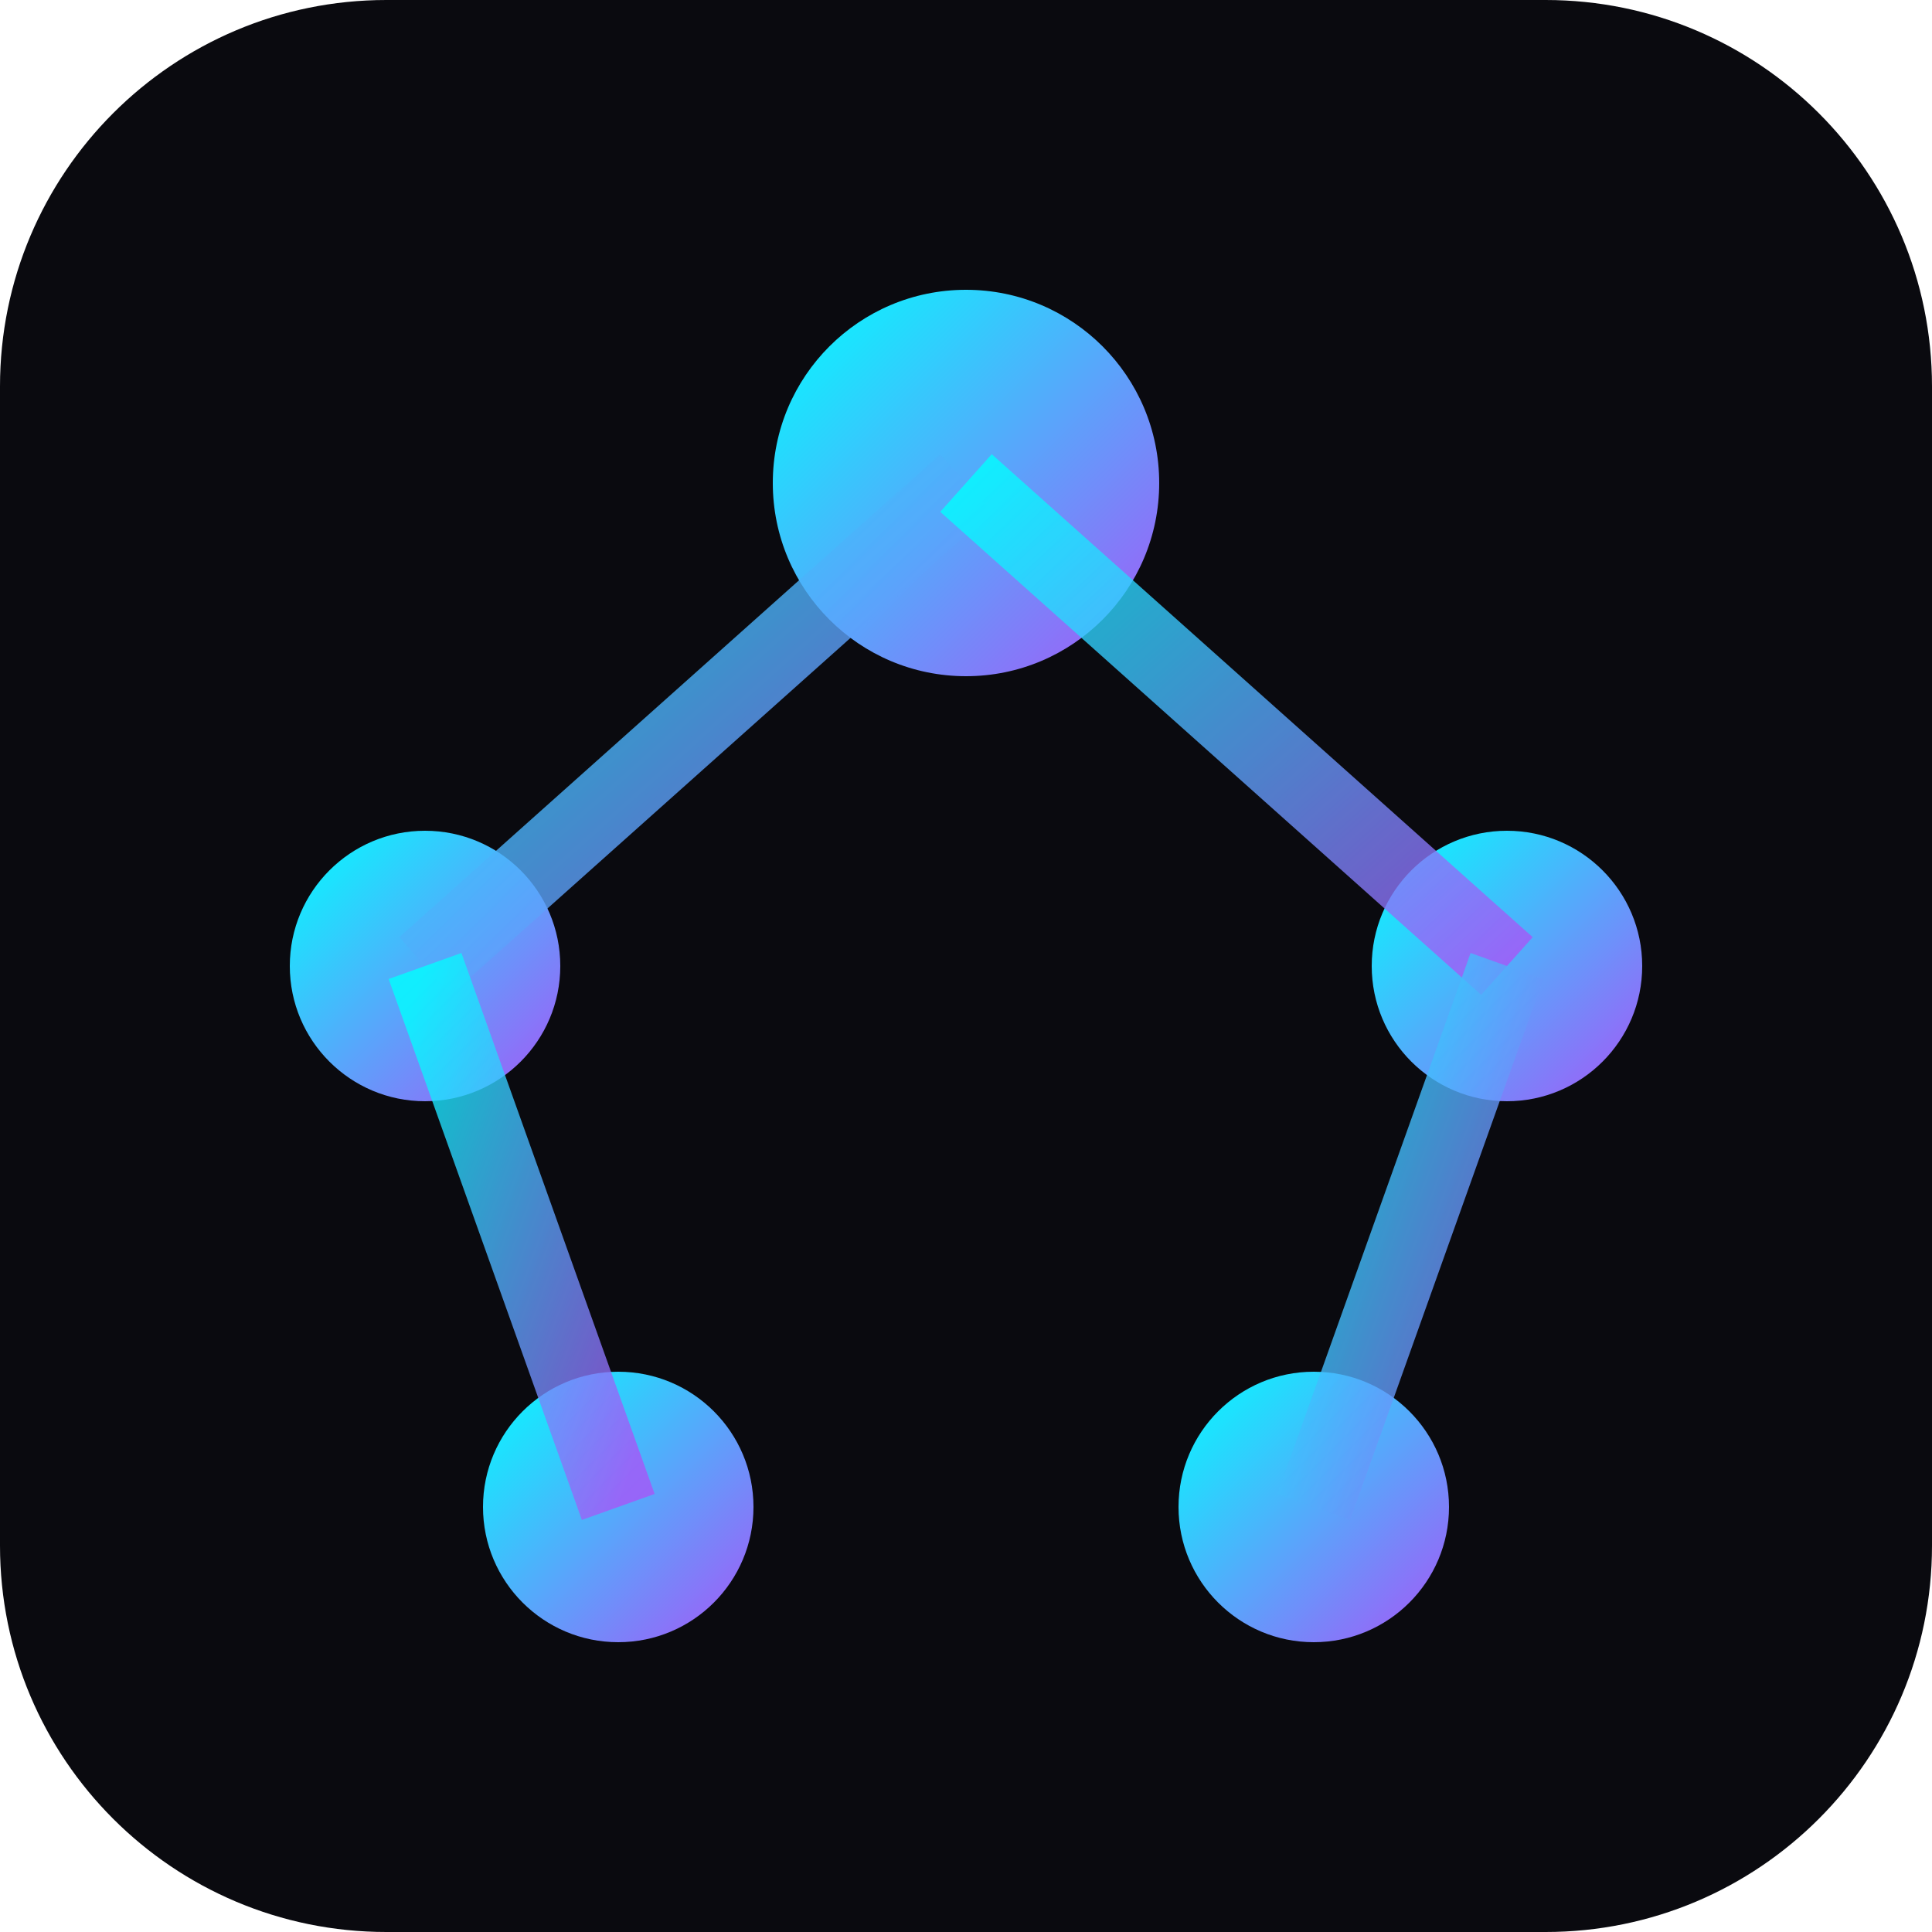
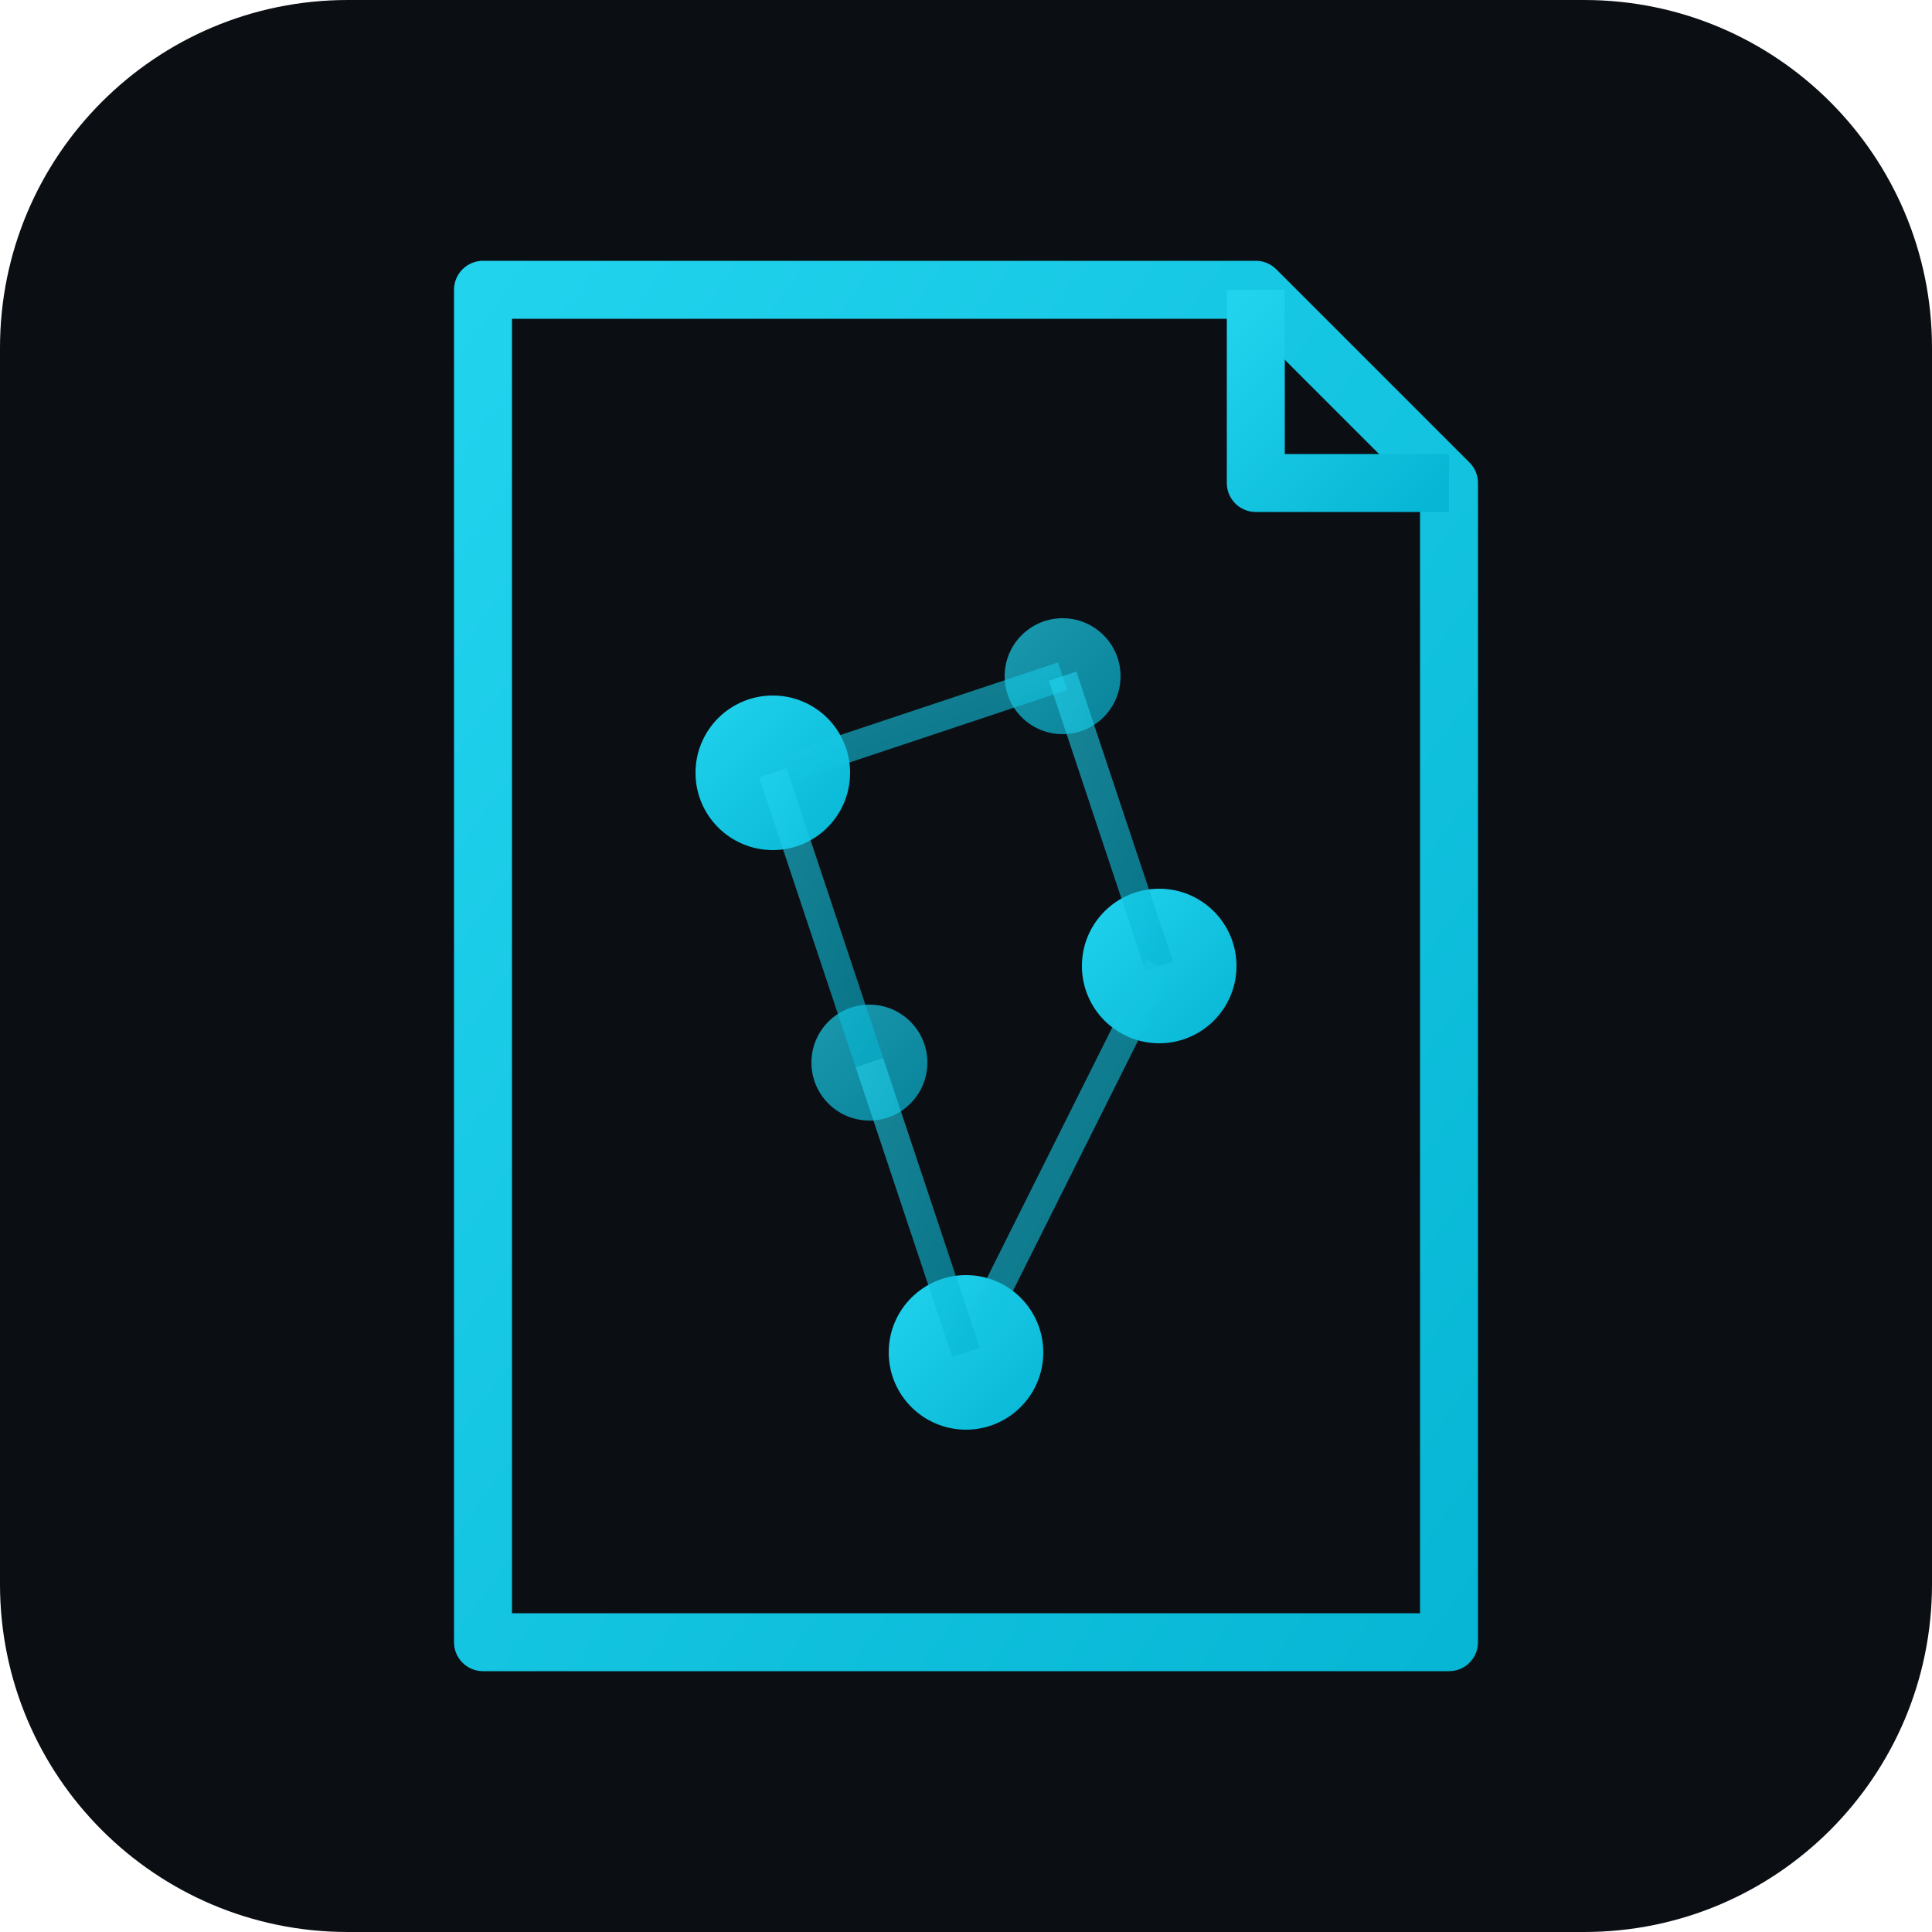
<svg xmlns="http://www.w3.org/2000/svg" viewBox="0 0 100 100">
  <defs>
    <linearGradient id="grad" x1="0%" y1="0%" x2="100%" y2="100%">
-       <stop offset="0%" style="stop-color:#00FFFF;stop-opacity:1" />
-       <stop offset="100%" style="stop-color:#A855F7;stop-opacity:1" />
+       <stop offset="0%" style="stop-color:#22D3EE;stop-opacity:1" />
+       <stop offset="100%" style="stop-color:#06B6D4;stop-opacity:1" />
    </linearGradient>
  </defs>
-   <rect width="100" height="100" rx="20" fill="#0A0A0F" />
-   <circle cx="50" cy="25" r="10" fill="url(#grad)" />
-   <circle cx="22" cy="50" r="7" fill="url(#grad)" />
-   <circle cx="78" cy="50" r="7" fill="url(#grad)" />
-   <circle cx="32" cy="78" r="7" fill="url(#grad)" />
-   <circle cx="68" cy="78" r="7" fill="url(#grad)" />
-   <line x1="50" y1="25" x2="22" y2="50" stroke="url(#grad)" stroke-width="4" opacity="0.8" />
-   <line x1="50" y1="25" x2="78" y2="50" stroke="url(#grad)" stroke-width="4" opacity="0.8" />
-   <line x1="22" y1="50" x2="32" y2="78" stroke="url(#grad)" stroke-width="4" opacity="0.8" />
-   <line x1="78" y1="50" x2="68" y2="78" stroke="url(#grad)" stroke-width="4" opacity="0.8" />
+   <rect width="100" height="100" rx="18" fill="#0B0F14" />
+   <path d="M25 15 L65 15 L75 25 L75 85 L25 85 Z" fill="none" stroke="url(#grad)" stroke-width="3" stroke-linejoin="round" />
+   <path d="M65 15 L65 25 L75 25" fill="none" stroke="url(#grad)" stroke-width="3" stroke-linejoin="round" />
+   <circle cx="40" cy="40" r="4" fill="url(#grad)" />
+   <circle cx="55" cy="35" r="3" fill="url(#grad)" opacity="0.7" />
+   <circle cx="60" cy="50" r="4" fill="url(#grad)" />
+   <circle cx="45" cy="55" r="3" fill="url(#grad)" opacity="0.7" />
+   <circle cx="50" cy="70" r="4" fill="url(#grad)" />
+   <line x1="40" y1="40" x2="55" y2="35" stroke="url(#grad)" stroke-width="1.5" opacity="0.6" />
+   <line x1="55" y1="35" x2="60" y2="50" stroke="url(#grad)" stroke-width="1.5" opacity="0.6" />
+   <line x1="60" y1="50" x2="50" y2="70" stroke="url(#grad)" stroke-width="1.5" opacity="0.6" />
+   <line x1="40" y1="40" x2="45" y2="55" stroke="url(#grad)" stroke-width="1.5" opacity="0.6" />
+   <line x1="45" y1="55" x2="50" y2="70" stroke="url(#grad)" stroke-width="1.5" opacity="0.6" />
</svg>
